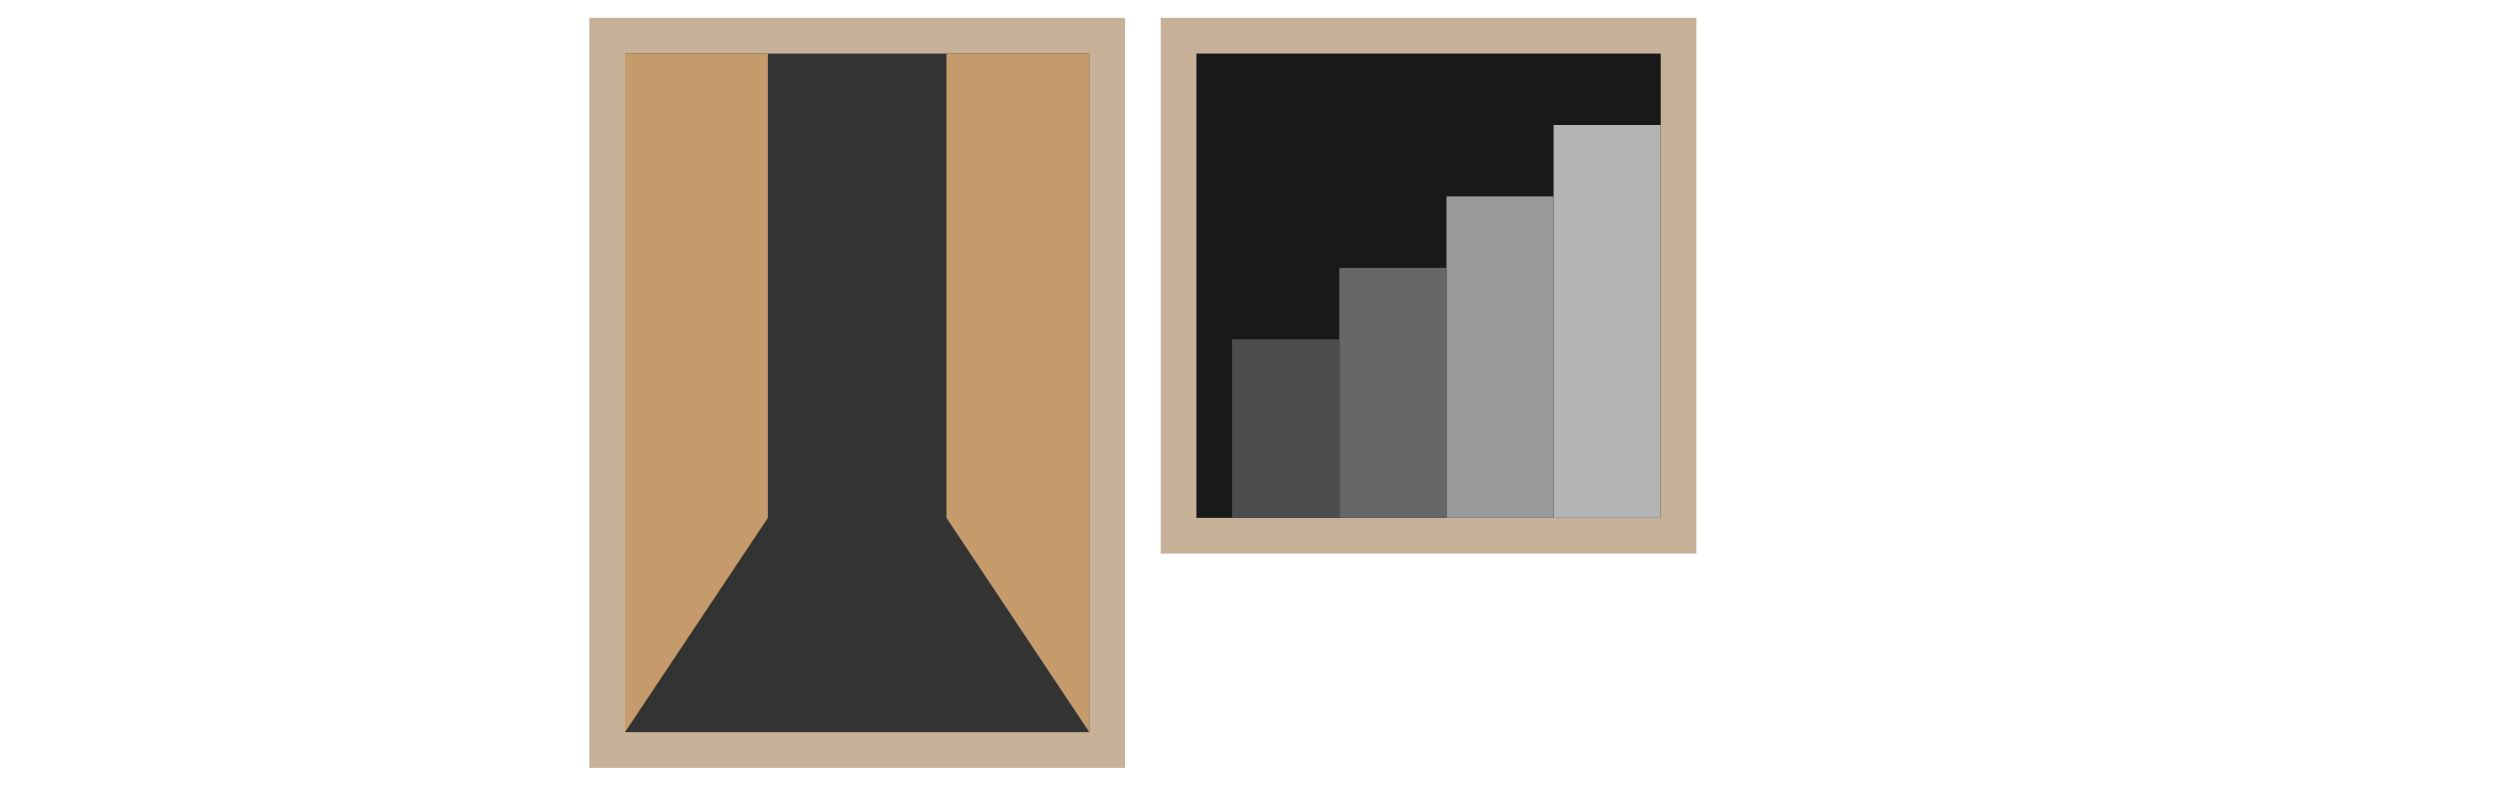
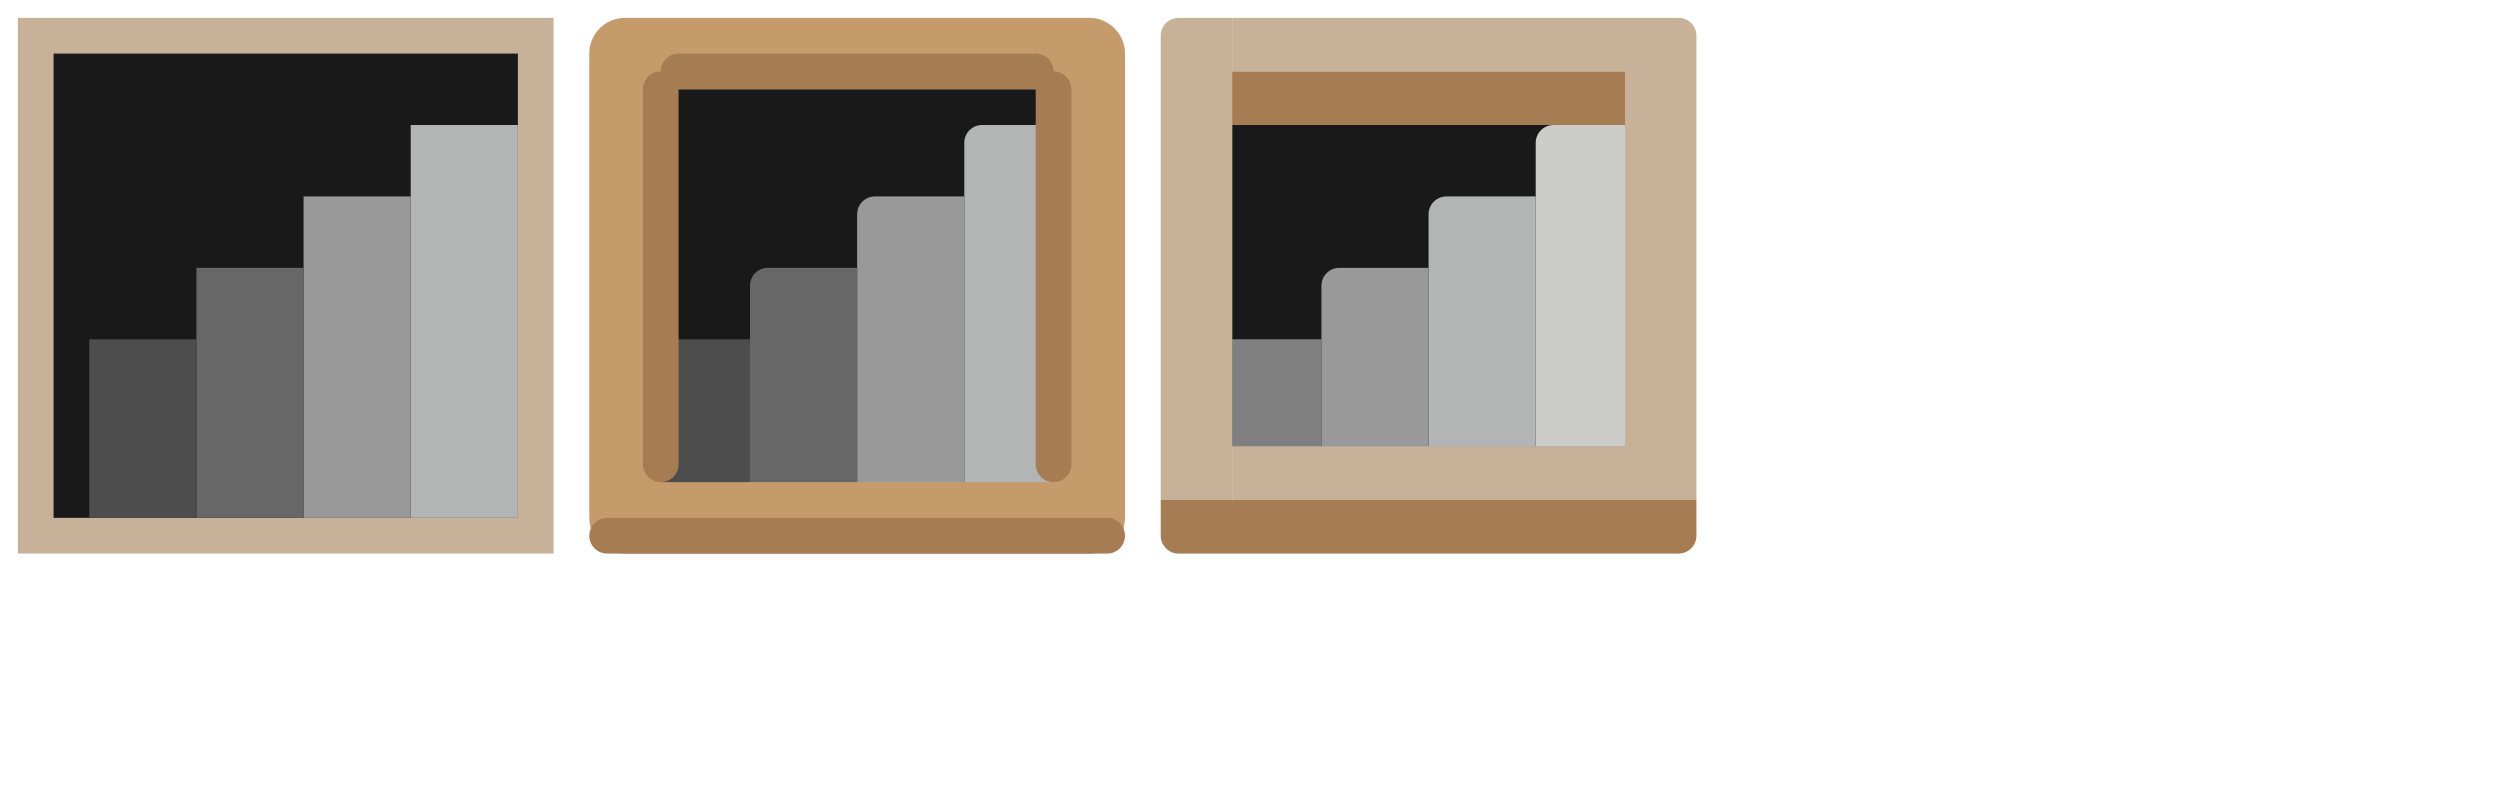
<svg xmlns="http://www.w3.org/2000/svg" version="1.1" id="Layer_1" x="0px" y="0px" viewBox="0 0 140 44" enable-background="new 0 0 140 44" xml:space="preserve">
-   <rect x="33" y="1" fill="#C7B299" width="30" height="42" />
-   <rect x="35" y="3" fill="#333333" width="26" height="38" />
-   <polyline fill="#C59B6C" points="53,3 61,3 61,41 53,29 " />
-   <polyline fill="#C59B6C" points="43,29 35,41 35,3 43,3 " />
-   <rect x="65" y="1" fill="#C7B299" width="30" height="30" />
-   <rect x="67" y="3" fill="#191919" width="26" height="26" />
-   <rect x="87" y="7" fill="#B3B4B4" width="6" height="22" />
-   <rect x="81" y="11" fill="#999999" width="6" height="18" />
-   <rect x="75" y="15" fill="#666766" width="6" height="14" />
-   <rect x="69" y="19" fill="#4D4D4E" width="6" height="10" />
+   <rect x="69" y="7" fill="#191919" width="22" height="18" />
+   <path fill="#808080" d="M74,25h-6v-5c0-0.552,0.448-1,1-1h5V25z" />
+   <path fill="#CCCCCB" d="M92,25h-6V8c0-0.552,0.448-1,1-1h5V25z" />
+   <path fill="#B3B4B4" d="M86,25h-6V12c0-0.552,0.448-1,1-1h5V25z" />
+   <path fill="#999999" d="M80,25h-6v-9c0-0.552,0.448-1,1-1h5V25z" />
+   <rect x="35" y="3" fill="#191919" width="26" height="26" />
+   <g>
+     <rect x="1" y="1" fill="#C7B299" width="30" height="30" />
+     <rect x="3" y="3" fill="#191919" width="26" height="26" />
+     <rect x="23" y="7" fill="#B3B4B4" width="6" height="22" />
+     <rect x="17" y="11" fill="#999999" width="6" height="18" />
+     <rect x="11" y="15" fill="#666766" width="6" height="14" />
+     <rect x="5" y="19" fill="#4D4D4E" width="6" height="10" />
+   </g>
+   <path fill="#B3B4B4" d="M54,29h6V7h-5.004C54.446,7,54,7.446,54,7.996V29z" />
+   <path fill="#999999" d="M48,29h6V11h-5.004C48.446,11,48,11.446,48,11.996V29z" />
+   <path fill="#666766" d="M42,29h6V15h-5.004C42.446,15,42,15.446,42,15.996V29z" />
+   <path fill="#4D4D4E" d="M36,29h6V19h-5.004C36.446,19,36,19.446,36,19.996V29z" />
+   <rect x="35" y="3" fill="none" stroke="#C59B6C" stroke-width="4" stroke-linecap="round" stroke-linejoin="round" stroke-miterlimit="10" width="26" height="26" />
+   <line fill="none" stroke="#A67C52" stroke-width="2" stroke-linecap="round" stroke-linejoin="round" stroke-miterlimit="10" x1="38" y1="4" x2="58" y2="4" />
+   <line fill="none" stroke="#A67C52" stroke-width="2" stroke-linecap="round" stroke-linejoin="round" stroke-miterlimit="10" x1="34" y1="30" x2="62" y2="30" />
+   <line fill="none" stroke="#A67C52" stroke-width="2" stroke-linecap="round" stroke-linejoin="round" stroke-miterlimit="10" x1="37" y1="5" x2="37" y2="26" />
+   <line fill="none" stroke="#A67C52" stroke-width="2" stroke-linecap="round" stroke-linejoin="round" stroke-miterlimit="10" x1="59" y1="5" x2="59" y2="26" />
+   <path fill="#A67C52" d="M95,28H65v2c0,0.552,0.448,1,1,1h28c0.552,0,1-0.448,1-1V28z" />
+   <path fill="#C7B299" d="M69,28h-4V2c0-0.552,0.448-1,1-1h3V28z" />
+   <path fill="#C7B299" d="M95,28h-4V1h3c0.552,0,1,0.448,1,1V28z" />
+   <rect x="69" y="1" fill="#C7B299" width="22" height="3" />
+   <rect x="69" y="25" fill="#C7B299" width="22" height="3" />
+   <rect x="69" y="4" fill="#A67C52" width="22" height="3" />
</svg>
